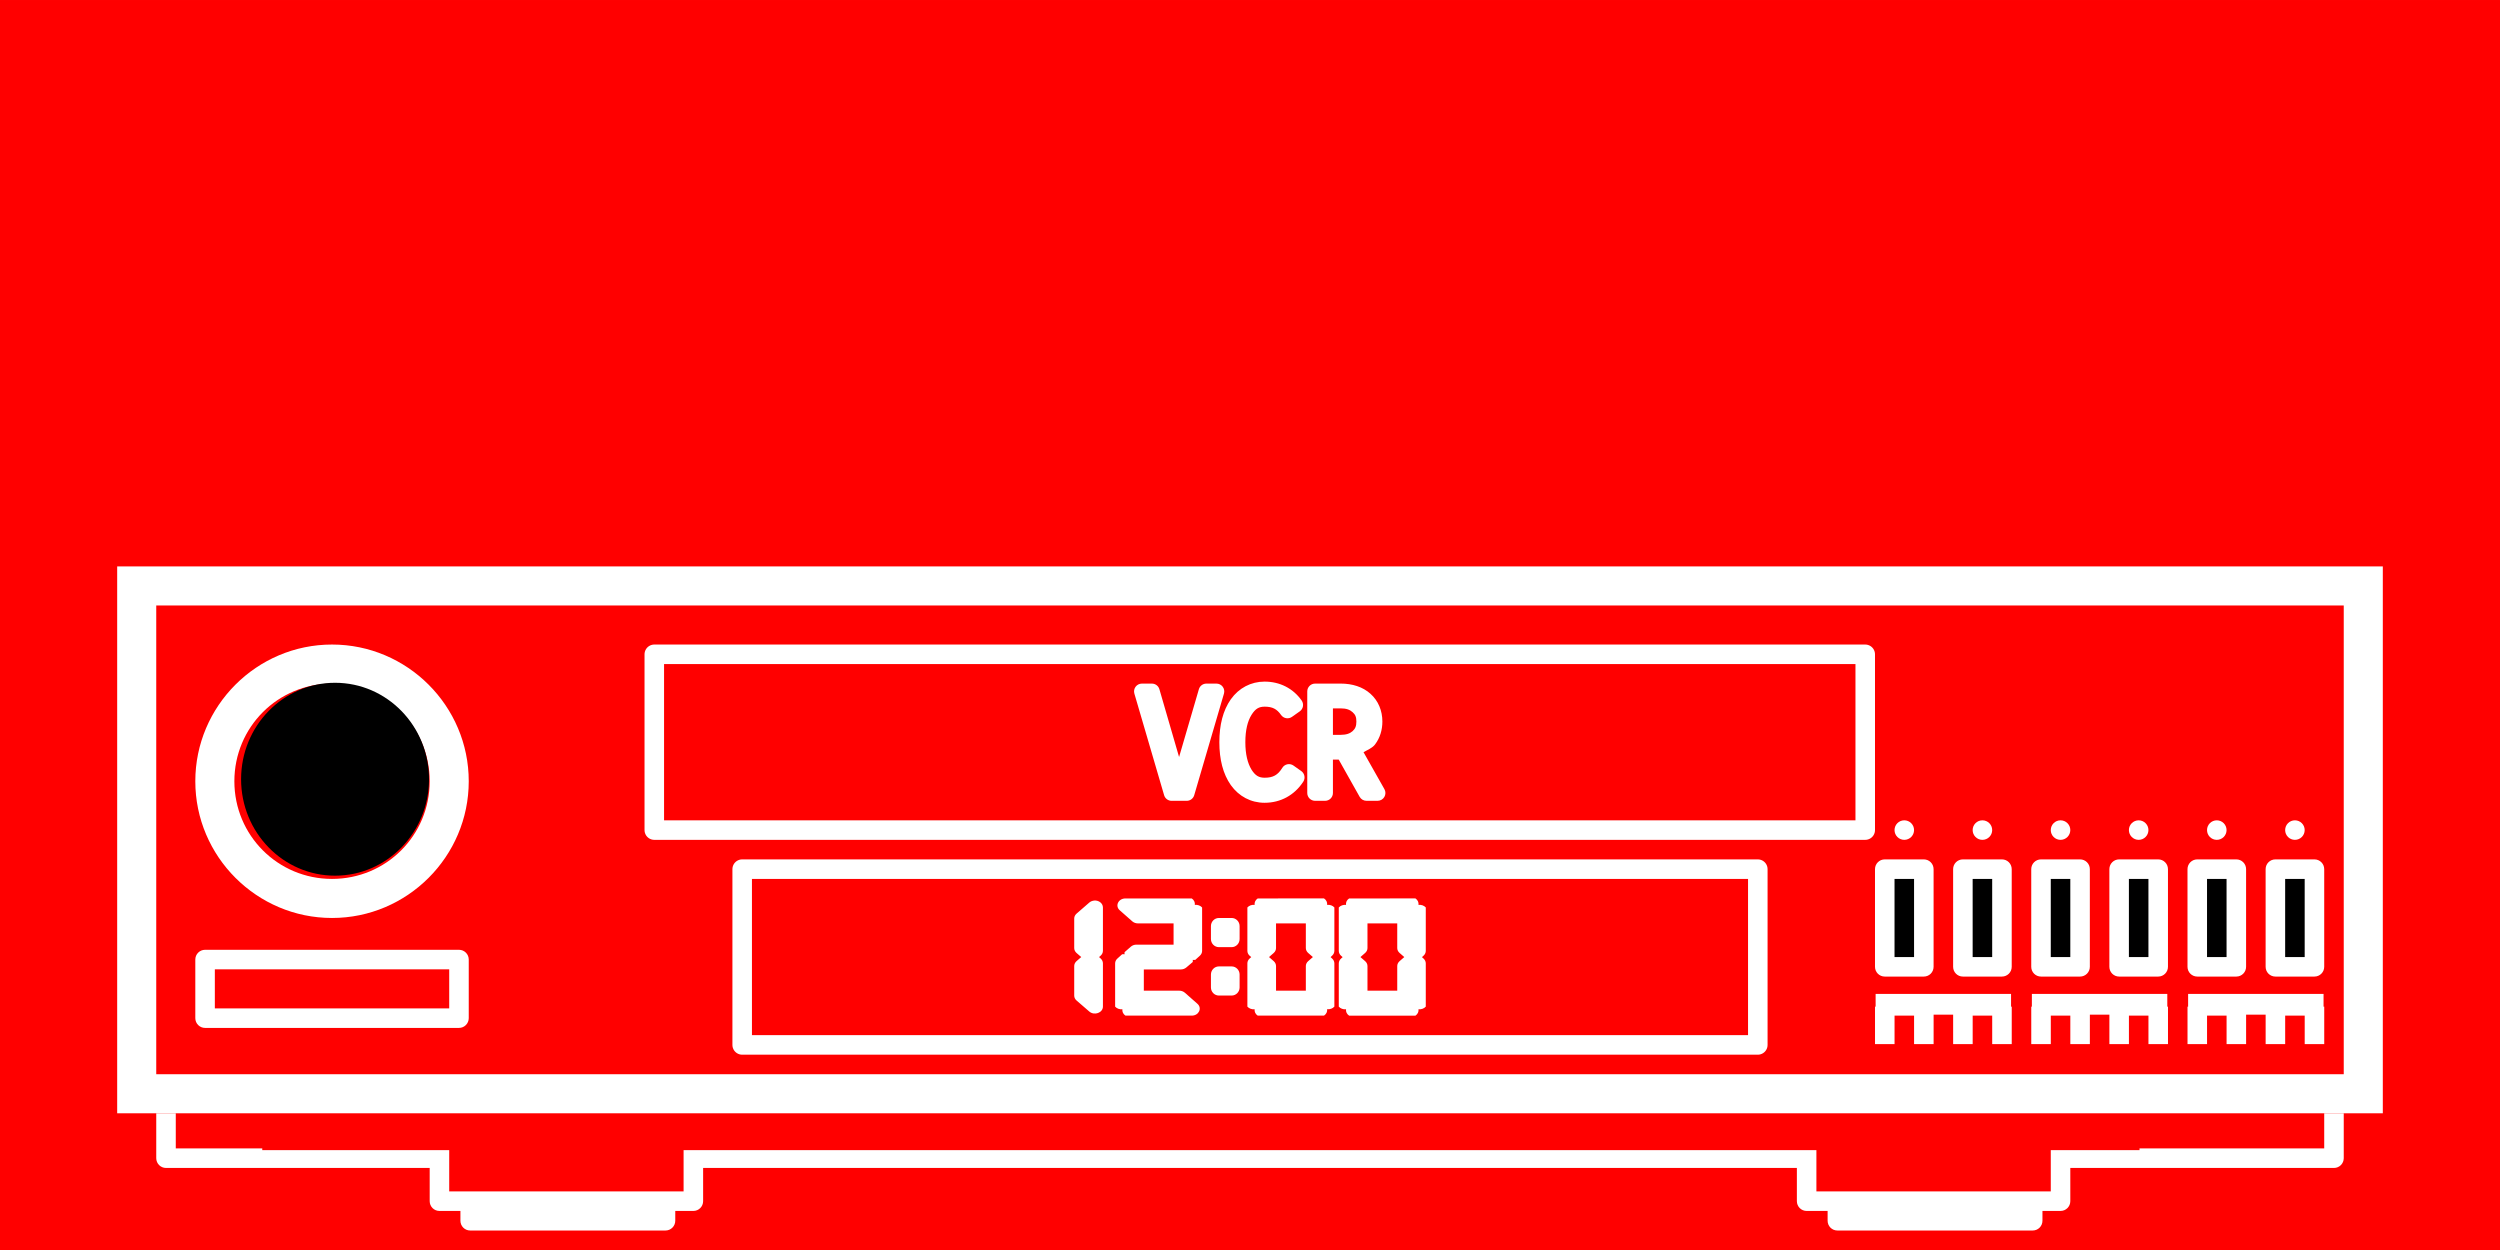
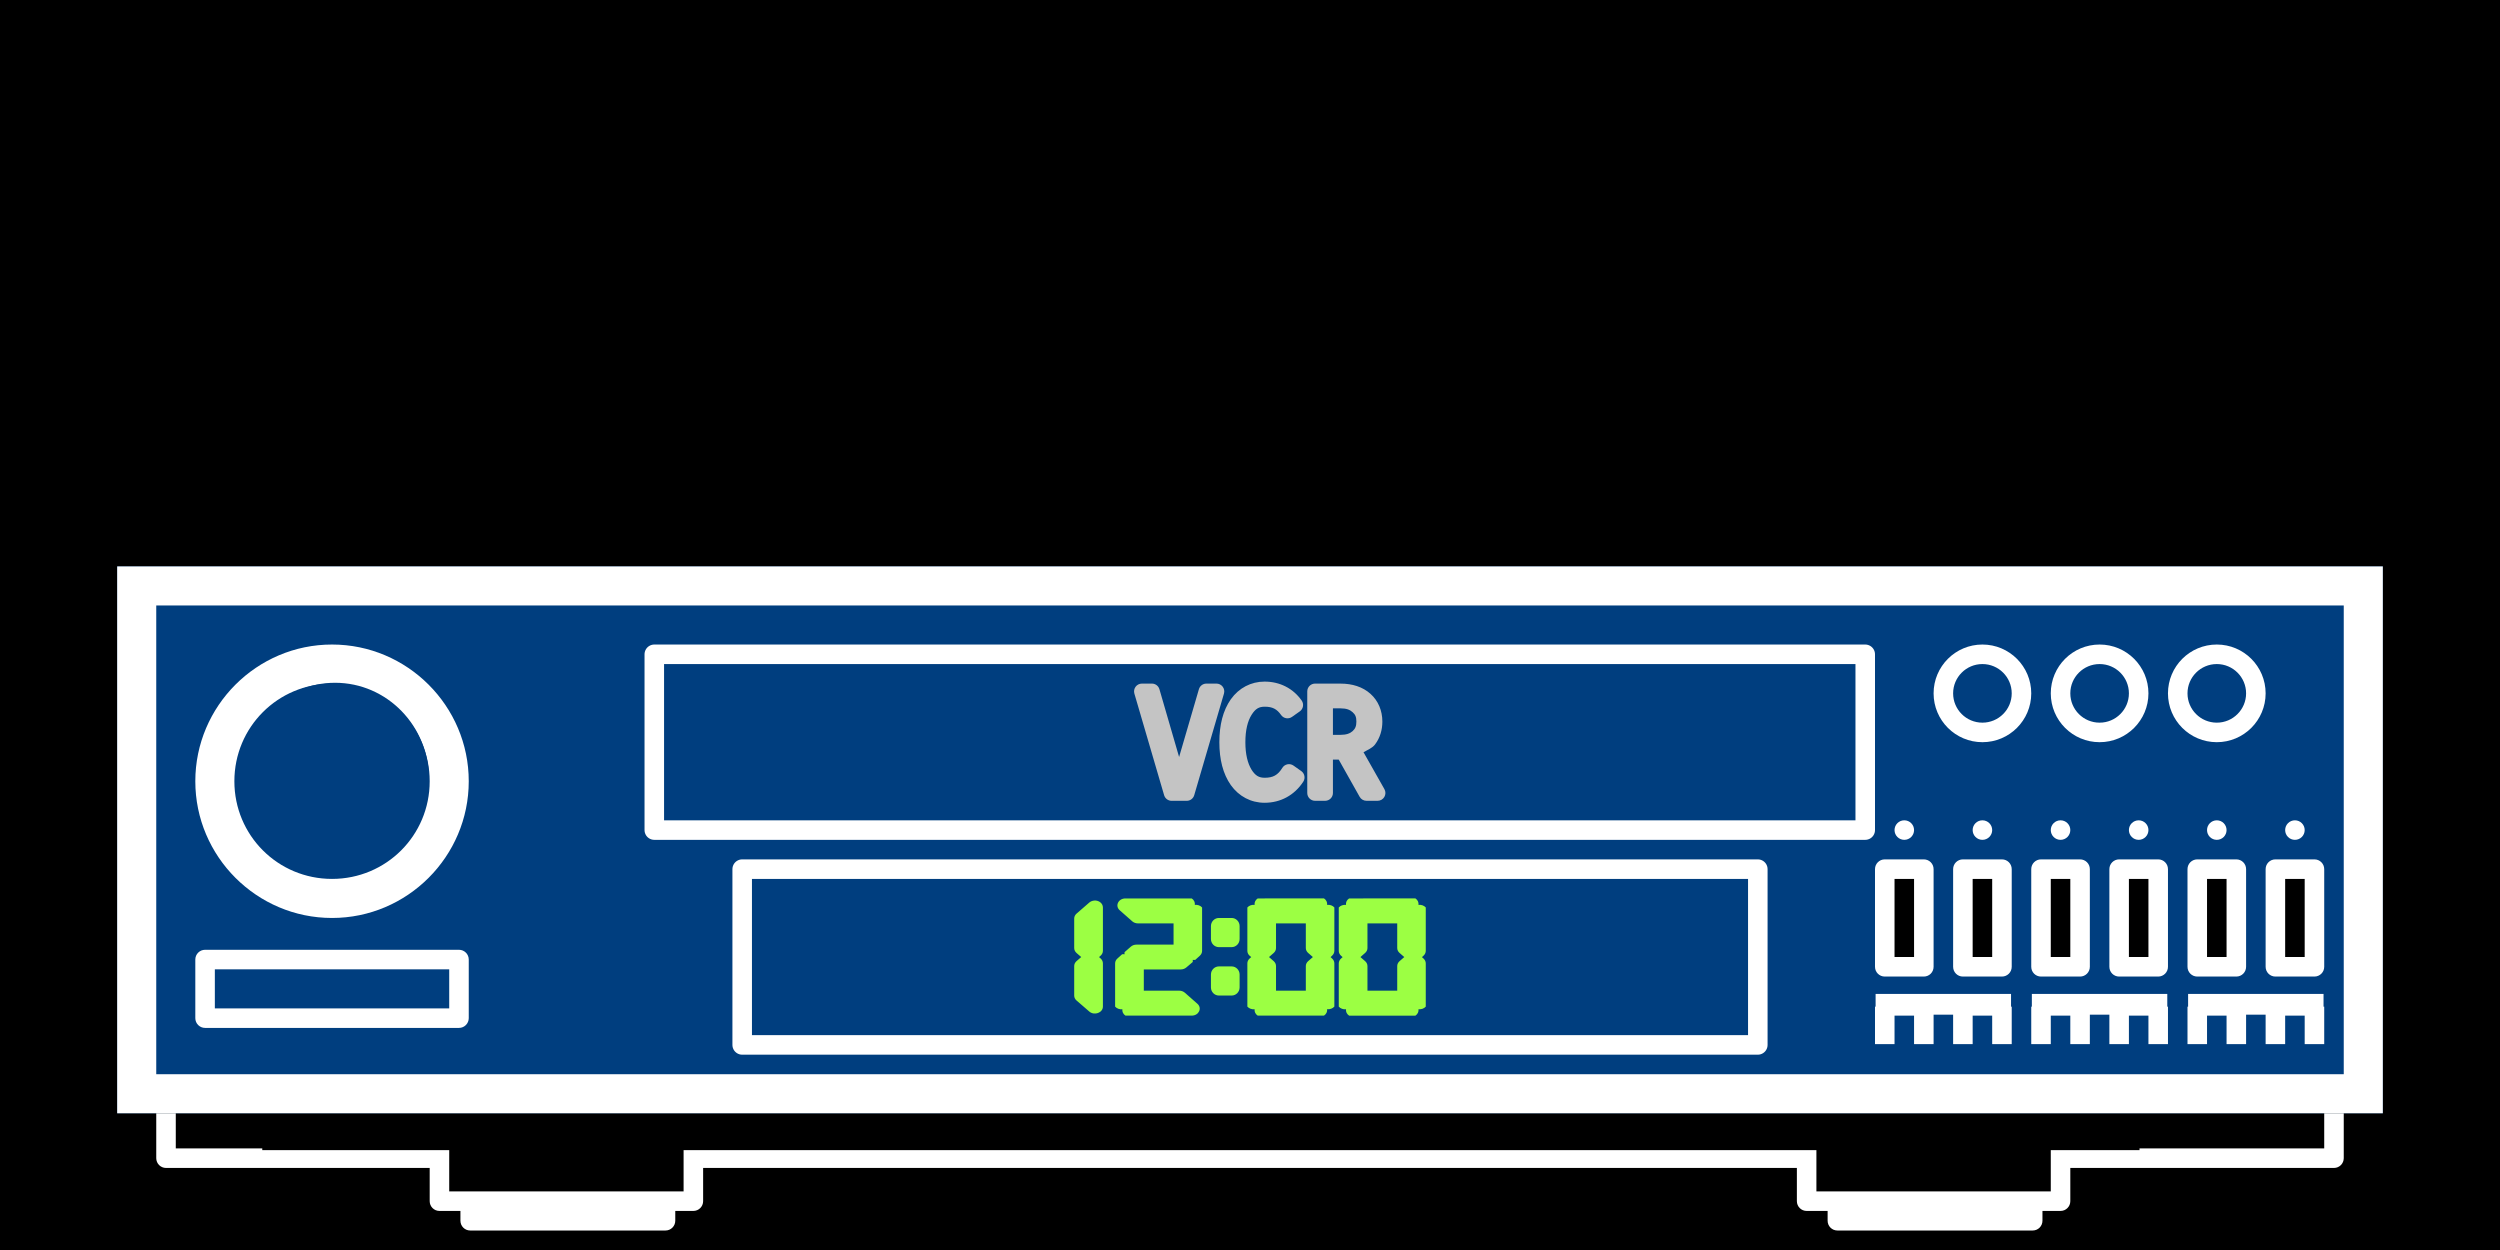
<svg xmlns="http://www.w3.org/2000/svg" version="1.1" id="svg1" width="128" height="64" viewBox="0 0 128 64">
  <defs id="defs1" />
-   <g id="g1" transform="translate(0.2957394,64.32331)">
-     <rect style="fill:#ff0000;fill-opacity:1;stroke:none;stroke-linecap:round;stroke-linejoin:round;stroke-miterlimit:0" id="rect1" width="128" height="64" x="-0.296" y="-64.323" />
-     <path id="rect2" style="fill:#ffffff;fill-opacity:1;stroke:none;stroke-linecap:round;stroke-linejoin:round;stroke-miterlimit:0" d="m 5.704,-35.323 v 28 H 121.704 v -28 z m 2,2 H 119.704 v 24 H 7.704 Z" />
-     <path id="path3" style="baseline-shift:baseline;display:inline;overflow:visible;vector-effect:none;fill:#ffffff;stroke-linecap:round;stroke-linejoin:round;stroke-miterlimit:0;enable-background:accumulate;stop-color:#000000" d="m 16.704,-31.323 c -3.854,0 -7,3.146 -7,7 0,3.854 3.146,7 7,7 3.854,0 7,-3.146 7,-7 0,-3.854 -3.146,-7 -7,-7 z m 0,2 c 2.773,0 5,2.227 5,5 1e-6,2.773 -2.227,5 -5,5 -2.773,0 -5,-2.227 -5,-5 0,-2.773 2.227,-5 5,-5 z m -6.5,13.629 a 0.5,0.5 0 0 0 -0.5,0.5 v 3 a 0.5,0.5 0 0 0 0.5,0.5 h 13 a 0.5,0.5 0 0 0 0.5,-0.5 v -3 a 0.5,0.5 0 0 0 -0.5,-0.5 z m 0.5,1 h 12 v 2 h -12 z" />
-     <rect style="fill:none;fill-opacity:1;stroke:#ffffff;stroke-width:1;stroke-linecap:round;stroke-linejoin:round;stroke-miterlimit:0;stroke-dasharray:none;stroke-opacity:1" id="rect4" width="62" height="9" x="33.204" y="-30.823" />
-     <rect style="fill:none;fill-opacity:1;stroke:#ffffff;stroke-width:1;stroke-linecap:round;stroke-linejoin:round;stroke-miterlimit:0;stroke-dasharray:none;stroke-opacity:1" id="rect5" width="52" height="9" x="37.704" y="-19.823" />
-     <path id="rect6" style="baseline-shift:baseline;display:inline;overflow:visible;vector-effect:none;fill:#ffffff;stroke-linecap:round;stroke-linejoin:round;stroke-miterlimit:0;enable-background:accumulate;stop-color:#000000" d="m 7.704,-7.323 v 2.299 a 0.5,0.5 0 0 0 0.5,0.5 H 21.704 v 1.701 a 0.5,0.5 0 0 0 0.5,0.5 h 1.074 v 0.502 a 0.5,0.5 0 0 0 0.5,0.5 h 10 a 0.5,0.5 0 0 0 0.5,-0.5 V -2.323 h 0.926 a 0.5,0.5 0 0 0 0.5,-0.5 v -1.701 h 56 v 1.701 a 0.5,0.5 0 0 0 0.5,0.5 h 1.074 v 0.502 a 0.5,0.5 0 0 0 0.5,0.5 h 10 a 0.5,0.5 0 0 0 0.5,-0.5 V -2.323 h 0.926 a 0.5,0.5 0 0 0 0.5,-0.5 v -1.701 h 13.5 a 0.5,0.5 0 0 0 0.5,-0.5 V -7.323 h -1 v 1.799 h -9.457 v 0.088 h -4.543 v 2.113 H 92.704 v -2.113 h -58 v 2.113 h -12 v -2.113 h -9.572 v -0.088 H 8.704 V -7.323 Z" />
-     <path id="rect26" style="fill:#000000;fill-opacity:1;stroke:none;stroke-width:0.8;stroke-linecap:square;stroke-linejoin:round;stroke-miterlimit:0;stroke-dasharray:none;stroke-opacity:1" d="m 96.153,-19.722 v 4.727 h 2.039 v -4.727 z m 4,0 v 4.727 h 2.039 v -4.727 z m 4,0 v 4.727 h 2.039 v -4.727 z m 4,0 v 4.727 h 2.039 v -4.727 z m 4,0 v 4.727 h 2.039 v -4.727 z m 4,0 v 4.727 h 2.039 v -4.727 z" />
-     <path id="rect10" style="baseline-shift:baseline;display:inline;overflow:visible;vector-effect:none;fill:#ffffff;stroke-linecap:square;stroke-linejoin:round;stroke-miterlimit:0;enable-background:accumulate;stop-color:#000000" d="m 96.204,-20.323 a 0.5,0.5 0 0 0 -0.5,0.5 v 5 a 0.5,0.5 0 0 0 0.5,0.5 h 2 a 0.5,0.5 0 0 0 0.5,-0.5 v -5 a 0.5,0.5 0 0 0 -0.5,-0.5 z m 4,0 a 0.5,0.5 0 0 0 -0.5,0.5 v 5 a 0.5,0.5 0 0 0 0.5,0.5 h 2 a 0.5,0.5 0 0 0 0.5,-0.5 v -5 a 0.5,0.5 0 0 0 -0.5,-0.5 z m 4,0 a 0.5,0.5 0 0 0 -0.5,0.5 v 5 a 0.5,0.5 0 0 0 0.5,0.5 h 2 a 0.5,0.5 0 0 0 0.5,-0.5 v -5 a 0.5,0.5 0 0 0 -0.5,-0.5 z m 4,0 a 0.5,0.5 0 0 0 -0.5,0.5 v 5 a 0.5,0.5 0 0 0 0.5,0.5 h 2 a 0.5,0.5 0 0 0 0.5,-0.5 v -5 a 0.5,0.5 0 0 0 -0.5,-0.5 z m 4,0 a 0.5,0.5 0 0 0 -0.5,0.5 v 5 a 0.5,0.5 0 0 0 0.5,0.5 h 2 a 0.5,0.5 0 0 0 0.5,-0.5 v -5 a 0.5,0.5 0 0 0 -0.5,-0.5 z m 4,0 a 0.5,0.5 0 0 0 -0.5,0.5 v 5 a 0.5,0.5 0 0 0 0.5,0.5 h 2 a 0.5,0.5 0 0 0 0.5,-0.5 v -5 a 0.5,0.5 0 0 0 -0.5,-0.5 z m -19.5,1 h 1 v 4 h -1 z m 4,0 h 1 v 4 h -1 z m 4,0 h 1 v 4 h -1 z m 4,0 h 1 v 4 h -1 z m 4,0 h 1 v 4 h -1 z m 4,0 h 1 v 4 h -1 z" />
-     <path id="path15" style="baseline-shift:baseline;display:inline;overflow:visible;vector-effect:none;fill:#ffffff;stroke-linecap:square;stroke-linejoin:round;stroke-miterlimit:0;enable-background:accumulate;stop-color:#000000" d="m 95.736,-13.435 v 0.652 h -0.031 v 1.918 h 1 v -1.459 h 1 v 1.459 h 1 v -1.508 h 1 v 1.508 h 1 v -1.459 h 1 v 1.459 h 1 v -1.918 h -0.035 v -0.652 h -0.533 -5.869 z m 8,0 v 0.652 h -0.031 v 1.918 h 1 v -1.459 h 1 v 1.459 h 1 v -1.508 h 1 v 1.508 h 1 v -1.459 h 1 v 1.459 h 1 v -1.918 h -0.035 v -0.652 h -0.533 -5.869 z m 8,0 v 0.652 h -0.031 v 1.918 h 1 v -1.459 h 1 v 1.459 h 1 v -1.508 h 1 v 1.508 h 1 v -1.459 h 1 v 1.459 h 1 v -1.918 h -0.035 v -0.652 h -0.533 -5.869 z" />
-     <path id="level1-onoff" style="fill:#ffffff;fill-opacity:1" d="m 97.204,-22.323 a 0.5,0.5 0 0 0 -0.5,0.5 0.5,0.5 0 0 0 0.5,0.5 0.5,0.5 0 0 0 0.5,-0.5 0.5,0.5 0 0 0 -0.5,-0.5 z m 4,0 a 0.5,0.5 0 0 0 -0.5,0.5 0.5,0.5 0 0 0 0.5,0.5 0.5,0.5 0 0 0 0.5,-0.5 0.5,0.5 0 0 0 -0.5,-0.5 z" />
-     <path id="level2-onoff" style="fill:#ffffff;fill-opacity:{{level2}}" d="m 105.204,-22.323 a 0.5,0.5 0 0 0 -0.5,0.5 0.5,0.5 0 0 0 0.5,0.5 0.5,0.5 0 0 0 0.5,-0.5 0.5,0.5 0 0 0 -0.5,-0.5 z m 4,0 a 0.5,0.5 0 0 0 -0.5,0.5 0.5,0.5 0 0 0 0.5,0.5 0.5,0.5 0 0 0 0.5,-0.5 0.5,0.5 0 0 0 -0.5,-0.5 z" />
-     <path id="level3-onoff" style="fill:#ffffff;fill-opacity:{{level3}}" d="m 113.204,-22.323 a 0.5,0.5 0 0 0 -0.5,0.5 0.5,0.5 0 0 0 0.5,0.5 0.5,0.5 0 0 0 0.5,-0.5 0.5,0.5 0 0 0 -0.5,-0.5 z m 4,0 a 0.5,0.5 0 0 0 -0.5,0.5 0.5,0.5 0 0 0 0.5,0.5 0.5,0.5 0 0 0 0.5,-0.5 0.5,0.5 0 0 0 -0.5,-0.5 z" />
-     <path id="path23" style="font-size:8px;line-height:1.1;font-family:'Lohit Devanagari';-inkscape-font-specification:'Lohit Devanagari';letter-spacing:0px;baseline-shift:baseline;display:inline;overflow:visible;vector-effect:none;fill:#ffffff;stroke-linecap:square;stroke-linejoin:round;stroke-miterlimit:0;enable-background:accumulate;stop-color:#000000" d="m 64.45,-29.425 c -0.695,0 -1.315,0.327 -1.725,0.902 a 0.4,0.4 0 0 0 -0.002,0.002 c -0.404,0.576 -0.588,1.319 -0.588,2.197 0,0.879 0.184,1.623 0.588,2.199 a 0.4,0.4 0 0 0 0.002,0.002 c 0.41,0.575 1.029,0.902 1.725,0.902 0.821,0 1.531,-0.388 1.982,-1.08 a 0.4,0.4 0 0 0 -0.104,-0.545 l -0.398,-0.281 a 0.4,0.4 0 0 0 -0.572,0.117 c -0.227,0.368 -0.473,0.506 -0.9,0.506 -0.293,0 -0.476,-0.1 -0.676,-0.412 v -0.002 c -0.198,-0.322 -0.316,-0.785 -0.316,-1.406 0,-0.622 0.118,-1.081 0.314,-1.396 0.202,-0.322 0.384,-0.422 0.678,-0.422 0.394,0 0.625,0.121 0.836,0.424 a 0.4,0.4 0 0 0 0.559,0.098 l 0.398,-0.281 a 0.4,0.4 0 0 0 0.096,-0.559 c -0.44,-0.623 -1.119,-0.965 -1.896,-0.965 z m -6.281,0.102 a 0.4,0.4 0 0 0 -0.385,0.512 l 1.523,5.203 a 0.4,0.4 0 0 0 0.385,0.287 h 0.773 a 0.4,0.4 0 0 0 0.383,-0.287 l 1.523,-5.203 a 0.4,0.4 0 0 0 -0.383,-0.512 h -0.516 a 0.4,0.4 0 0 0 -0.385,0.287 l -1.014,3.471 -1.008,-3.471 a 0.4,0.4 0 0 0 -0.383,-0.287 z m 8.867,0 a 0.4,0.4 0 0 0 -0.4,0.398 v 5.203 a 0.4,0.4 0 0 0 0.4,0.4 h 0.516 a 0.4,0.4 0 0 0 0.398,-0.4 v -1.709 h 0.297 l 1.072,1.906 a 0.4,0.4 0 0 0 0.35,0.203 h 0.57 a 0.4,0.4 0 0 0 0.348,-0.596 l -1.07,-1.893 c 0.21,-0.124 0.452,-0.21 0.596,-0.404 v -0.002 c 0.246,-0.327 0.369,-0.732 0.369,-1.162 0,-0.559 -0.211,-1.069 -0.611,-1.424 -0.396,-0.355 -0.929,-0.521 -1.529,-0.521 h -0.789 z m 0.914,1.268 h 0.391 c 0.298,0 0.478,0.071 0.613,0.193 a 0.4,0.4 0 0 0 0.004,0.004 c 0.134,0.118 0.193,0.241 0.193,0.48 0,0.237 -0.06,0.367 -0.195,0.49 -0.135,0.118 -0.316,0.189 -0.615,0.189 h -0.391 z" />
-     <ellipse style="fill:#000000;fill-opacity:1;stroke:none;stroke-width:0.8;stroke-linecap:square;stroke-linejoin:round;stroke-miterlimit:0;stroke-dasharray:none;stroke-opacity:1" id="path26" cx="16.859" cy="-24.427" rx="4.811" ry="4.938" />
-     <path id="blink-even" style="fill:#ffffff;fill-opacity:{{blink-even}}" d="m 57.327,-18.323 c -0.364,-5.31e-4 -0.548,0.382 -0.291,0.607 l 0.643,0.567 c 0.077,0.067 0.182,0.104 0.291,0.104 h 1.821 v 1.087 h -1.899 c -0.108,-1.02e-4 -0.212,0.037 -0.289,0.104 l -0.32,0.281 c -0.006,0.036 -0.006,0.073 0,0.109 -0.042,-0.006 -0.085,-0.006 -0.127,0 l -0.242,0.219 c -0.074,0.066 -0.115,0.155 -0.115,0.248 v 2.213 c 0.088,0.099 0.229,0.15 0.371,0.135 -0.017,0.125 0.043,0.25 0.158,0.326 h 3.396 c 0.361,-0.002 0.542,-0.381 0.289,-0.606 l -0.641,-0.565 c -0.077,-0.068 -0.182,-0.107 -0.291,-0.107 h -1.813 v -1.086 h 1.891 c 0.107,-3.45e-4 0.209,-0.037 0.285,-0.102 l 0.328,-0.279 c 0.007,-0.037 0.007,-0.074 0,-0.11 0.044,0.006 0.089,0.005 0.133,-0.002 l 0.234,-0.212 c 0.073,-0.067 0.114,-0.155 0.113,-0.248 v -2.221 c -0.089,-0.098 -0.231,-0.148 -0.373,-0.132 0.019,-0.126 -0.04,-0.252 -0.156,-0.33 z m 6.772,0 c -0.116,0.077 -0.176,0.202 -0.158,0.328 -0.142,-0.015 -0.283,0.036 -0.371,0.134 v 2.221 c -4.02e-4,0.095 0.042,0.186 0.119,0.253 l 0.078,0.067 -0.084,0.075 c -0.073,0.067 -0.114,0.155 -0.113,0.248 v 2.213 c 0.088,0.099 0.229,0.15 0.371,0.135 -0.017,0.125 0.043,0.25 0.158,0.326 h 3.394 c 0.117,-0.077 0.178,-0.202 0.16,-0.328 0.142,0.015 0.283,-0.036 0.371,-0.134 v -2.213 c 3.7e-5,-0.09 -0.039,-0.177 -0.109,-0.243 l -0.084,-0.079 0.078,-0.074 c 0.074,-0.066 0.115,-0.155 0.115,-0.248 v -2.221 c -0.089,-0.097 -0.229,-0.147 -0.371,-0.132 0.018,-0.127 -0.043,-0.253 -0.16,-0.33 z m 4.68,0 c -0.117,0.077 -0.177,0.203 -0.158,0.33 -0.142,-0.015 -0.282,0.035 -0.371,0.132 v 2.221 c -4.03e-4,0.095 0.042,0.186 0.119,0.253 l 0.078,0.069 -0.082,0.074 c -0.074,0.066 -0.115,0.155 -0.115,0.248 v 2.213 c 0.088,0.099 0.229,0.15 0.371,0.135 -0.017,0.125 0.043,0.25 0.158,0.326 h 3.396 c 0.115,-0.077 0.175,-0.202 0.156,-0.328 0.143,0.016 0.284,-0.035 0.373,-0.134 v -2.213 c 3.8e-5,-0.09 -0.039,-0.177 -0.109,-0.243 l -0.086,-0.079 0.082,-0.074 c 0.073,-0.067 0.114,-0.155 0.113,-0.248 v -2.221 c -0.089,-0.098 -0.231,-0.148 -0.373,-0.132 0.019,-0.126 -0.04,-0.252 -0.156,-0.33 z m -13.053,0.109 c -0.094,0.008 -0.183,0.044 -0.25,0.102 l -0.653,0.567 c -0.076,0.067 -0.119,0.157 -0.119,0.251 v 1.512 c 1.06e-4,0.094 0.043,0.184 0.119,0.251 l 0.24,0.209 -0.24,0.209 c -0.076,0.067 -0.119,0.157 -0.119,0.251 v 1.51 c -9.16e-4,0.095 0.042,0.187 0.119,0.254 l 0.653,0.565 c 0.258,0.223 0.697,0.064 0.698,-0.253 v -2.213 c -6.8e-5,-0.092 -0.041,-0.181 -0.115,-0.248 l -0.084,-0.075 0.078,-0.067 c 0.077,-0.067 0.121,-0.158 0.121,-0.253 v -2.221 c -0.001,-0.209 -0.208,-0.372 -0.447,-0.353 z m 9.311,1.169 h 1.526 v 1.263 c 6.25e-4,0.094 0.044,0.185 0.121,0.251 l 0.24,0.209 -0.24,0.209 c -0.077,0.066 -0.121,0.157 -0.121,0.251 v 1.261 h -1.526 v -1.261 c -1.07e-4,-0.094 -0.043,-0.184 -0.119,-0.251 l -0.24,-0.209 0.24,-0.209 c 0.076,-0.067 0.119,-0.157 0.119,-0.251 z m 4.682,0 h 1.524 v 1.263 c 6.24e-4,0.094 0.044,0.185 0.121,0.251 l 0.24,0.209 -0.24,0.209 c -0.077,0.066 -0.121,0.157 -0.121,0.251 v 1.261 h -1.524 v -1.261 c -6.24e-4,-0.094 -0.044,-0.185 -0.121,-0.251 l -0.24,-0.209 0.24,-0.209 c 0.077,-0.066 0.121,-0.157 0.121,-0.251 z" />
-     <path id="path32" style="font-size:9.625px;line-height:1.1;font-family:DS-Digital;-inkscape-font-specification:DS-Digital;letter-spacing:0px;baseline-shift:baseline;display:inline;overflow:visible;vector-effect:none;fill:#ffffff;fill-opacity:1;stroke-linecap:square;stroke-linejoin:round;stroke-miterlimit:0;enable-background:accumulate;stop-color:#000000" d="m 62.112,-17.323 c -0.225,5.41e-4 -0.407,0.185 -0.408,0.414 v 0.662 c -0.001,0.23 0.182,0.417 0.408,0.418 h 0.65 c 0.227,5.56e-4 0.411,-0.187 0.41,-0.418 v -0.662 c -10e-4,-0.229 -0.185,-0.415 -0.41,-0.414 z m 0,2.48 c -0.226,5.45e-4 -0.408,0.187 -0.408,0.416 v 0.662 c 9.99e-4,0.229 0.183,0.414 0.408,0.414 h 0.65 c 0.226,5.52e-4 0.409,-0.185 0.41,-0.414 v -0.662 c 5.7e-5,-0.23 -0.184,-0.417 -0.41,-0.416 z" />
-   </g>
+   <rect style="fill:#000000;fill-opacity:1;stroke:none;stroke-linecap:round;stroke-linejoin:round;stroke-miterlimit:0" id="rect1" width="128" height="64" x="-2.1100617e-09" y="1.4794922e-07" />
+   <path id="path1" style="fill:#003e7f;fill-opacity:1;stroke:none;stroke-linecap:round;stroke-linejoin:round;stroke-miterlimit:0" d="M 6,29 V 57 H 122 V 29 Z" />
+   <path id="rect2" style="fill:#ffffff;fill-opacity:1;stroke:none;stroke-linecap:round;stroke-linejoin:round;stroke-miterlimit:0" d="M 6,29 V 57 H 122 V 29 Z m 2,2 H 120 V 55 H 8 Z" />
+   <path id="path3" style="baseline-shift:baseline;display:inline;overflow:visible;vector-effect:none;fill:#ffffff;stroke-linecap:round;stroke-linejoin:round;stroke-miterlimit:0;enable-background:accumulate;stop-color:#000000" d="m 17,33 c -3.854,0 -7,3.146 -7,7 0,3.854 3.146,7 7,7 3.854,0 7,-3.146 7,-7 0,-3.854 -3.146,-7 -7,-7 z m 0,2 c 2.773,0 5,2.227 5,5 1e-6,2.773 -2.227,5 -5,5 -2.773,0 -5,-2.227 -5,-5 0,-2.773 2.227,-5 5,-5 z m -6.5,13.629 a 0.5,0.5 0 0 0 -0.5,0.5 v 3 a 0.5,0.5 0 0 0 0.5,0.5 h 13 a 0.5,0.5 0 0 0 0.5,-0.5 v -3 a 0.5,0.5 0 0 0 -0.5,-0.5 z m 0.5,1 h 12 v 2 H 11 Z" />
+   <rect style="fill:none;fill-opacity:1;stroke:#ffffff;stroke-width:1;stroke-linecap:round;stroke-linejoin:round;stroke-miterlimit:0;stroke-dasharray:none;stroke-opacity:1" id="rect4" width="62" height="9" x="33.5" y="33.5" />
+   <rect style="fill:none;fill-opacity:1;stroke:#ffffff;stroke-width:1;stroke-linecap:round;stroke-linejoin:round;stroke-miterlimit:0;stroke-dasharray:none;stroke-opacity:1" id="rect5" width="52" height="9" x="38" y="44.5" />
+   <path id="rect6" style="baseline-shift:baseline;display:inline;overflow:visible;vector-effect:none;fill:#ffffff;stroke-linecap:round;stroke-linejoin:round;stroke-miterlimit:0;enable-background:accumulate;stop-color:#000000" d="m 8,57 v 2.299 a 0.5,0.5 0 0 0 0.5,0.5 H 22 V 61.5 a 0.5,0.5 0 0 0 0.5,0.5 h 1.074 v 0.502 a 0.5,0.5 0 0 0 0.5,0.5 h 10 a 0.5,0.5 0 0 0 0.5,-0.5 V 62 H 35.5 A 0.5,0.5 0 0 0 36,61.5 V 59.799 H 92 V 61.5 a 0.5,0.5 0 0 0 0.5,0.5 h 1.074 v 0.502 a 0.5,0.5 0 0 0 0.5,0.5 h 10 a 0.5,0.5 0 0 0 0.5,-0.5 V 62 H 105.5 a 0.5,0.5 0 0 0 0.5,-0.5 v -1.701 h 13.5 a 0.5,0.5 0 0 0 0.5,-0.5 V 57 h -1 v 1.799 h -9.457 v 0.088 H 105 V 61 H 93 V 58.887 H 35 V 61 H 23 v -2.113 h -9.572 v -0.088 H 9 V 57 Z" />
+   <path id="rect26" style="fill:#000000;fill-opacity:1;stroke:none;stroke-width:0.8;stroke-linecap:square;stroke-linejoin:round;stroke-miterlimit:0;stroke-dasharray:none;stroke-opacity:1" d="m 96.449,44.602 v 4.727 h 2.039 v -4.727 z m 4,0 v 4.727 h 2.039 v -4.727 z m 4,0 v 4.727 h 2.039 v -4.727 z m 4,0 v 4.727 h 2.039 v -4.727 z m 4,0 v 4.727 h 2.039 v -4.727 z m 4,0 v 4.727 h 2.039 v -4.727 z" />
+   <path id="rect10" style="baseline-shift:baseline;display:inline;overflow:visible;vector-effect:none;fill:#ffffff;stroke-linecap:square;stroke-linejoin:round;stroke-miterlimit:0;enable-background:accumulate;stop-color:#000000" d="M 96.5,44 A 0.5,0.5 0 0 0 96,44.5 v 5 a 0.5,0.5 0 0 0 0.5,0.5 h 2 A 0.5,0.5 0 0 0 99,49.5 v -5 A 0.5,0.5 0 0 0 98.5,44 Z m 4,0 a 0.5,0.5 0 0 0 -0.5,0.5 v 5 a 0.5,0.5 0 0 0 0.5,0.5 h 2 a 0.5,0.5 0 0 0 0.5,-0.5 v -5 A 0.5,0.5 0 0 0 102.5,44 Z m 4,0 a 0.5,0.5 0 0 0 -0.5,0.5 v 5 a 0.5,0.5 0 0 0 0.5,0.5 h 2 a 0.5,0.5 0 0 0 0.5,-0.5 v -5 A 0.5,0.5 0 0 0 106.5,44 Z m 4,0 a 0.5,0.5 0 0 0 -0.5,0.5 v 5 a 0.5,0.5 0 0 0 0.5,0.5 h 2 a 0.5,0.5 0 0 0 0.5,-0.5 v -5 A 0.5,0.5 0 0 0 110.5,44 Z m 4,0 a 0.5,0.5 0 0 0 -0.5,0.5 v 5 a 0.5,0.5 0 0 0 0.5,0.5 h 2 a 0.5,0.5 0 0 0 0.5,-0.5 v -5 A 0.5,0.5 0 0 0 114.5,44 Z m 4,0 a 0.5,0.5 0 0 0 -0.5,0.5 v 5 a 0.5,0.5 0 0 0 0.5,0.5 h 2 a 0.5,0.5 0 0 0 0.5,-0.5 v -5 A 0.5,0.5 0 0 0 118.5,44 Z M 97,45 h 1 v 4 h -1 z m 4,0 h 1 v 4 h -1 z m 4,0 h 1 v 4 h -1 z m 4,0 h 1 v 4 h -1 z m 4,0 h 1 v 4 h -1 z m 4,0 h 1 v 4 h -1 z" />
+   <path id="path15" style="baseline-shift:baseline;display:inline;overflow:visible;vector-effect:none;fill:#ffffff;stroke-linecap:square;stroke-linejoin:round;stroke-miterlimit:0;enable-background:accumulate;stop-color:#000000" d="m 96.031,50.889 v 0.652 H 96 v 1.918 h 1 V 52 h 1 v 1.459 h 1 v -1.508 h 1 v 1.508 h 1 V 52 h 1 v 1.459 h 1 v -1.918 h -0.035 v -0.652 h -0.533 -5.869 z m 8,0 v 0.652 h -0.031 v 1.918 h 1 V 52 h 1 v 1.459 h 1 v -1.508 h 1 v 1.508 h 1 V 52 h 1 v 1.459 h 1 v -1.918 h -0.035 v -0.652 h -0.533 -5.869 z m 8,0 v 0.652 h -0.031 v 1.918 h 1 V 52 h 1 v 1.459 h 1 v -1.508 h 1 v 1.508 h 1 V 52 h 1 v 1.459 h 1 v -1.918 h -0.035 v -0.652 h -0.533 -5.869 z" />
+   <path id="level1-onoff" style="fill:#ffffff;fill-opacity:1" d="M 97.5,42 A 0.5,0.5 0 0 0 97,42.5 0.5,0.5 0 0 0 97.5,43 0.5,0.5 0 0 0 98,42.5 0.5,0.5 0 0 0 97.5,42 Z m 4,0 a 0.5,0.5 0 0 0 -0.5,0.5 0.5,0.5 0 0 0 0.5,0.5 0.5,0.5 0 0 0 0.5,-0.5 0.5,0.5 0 0 0 -0.5,-0.5 z" />
+   <path id="level2-onoff" style="fill:#ffffff" d="m 105.5,42 a 0.5,0.5 0 0 0 -0.5,0.5 0.5,0.5 0 0 0 0.5,0.5 0.5,0.5 0 0 0 0.5,-0.5 0.5,0.5 0 0 0 -0.5,-0.5 z m 4,0 a 0.5,0.5 0 0 0 -0.5,0.5 0.5,0.5 0 0 0 0.5,0.5 0.5,0.5 0 0 0 0.5,-0.5 0.5,0.5 0 0 0 -0.5,-0.5 z" />
+   <path id="level3-onoff" style="fill:#ffffff" d="m 113.5,42 a 0.5,0.5 0 0 0 -0.5,0.5 0.5,0.5 0 0 0 0.5,0.5 0.5,0.5 0 0 0 0.5,-0.5 0.5,0.5 0 0 0 -0.5,-0.5 z m 4,0 a 0.5,0.5 0 0 0 -0.5,0.5 0.5,0.5 0 0 0 0.5,0.5 0.5,0.5 0 0 0 0.5,-0.5 0.5,0.5 0 0 0 -0.5,-0.5 z" />
+   <path id="path23" style="font-size:8px;line-height:1.1;font-family:'Lohit Devanagari';-inkscape-font-specification:'Lohit Devanagari';letter-spacing:0px;baseline-shift:baseline;display:inline;overflow:visible;vector-effect:none;fill:#c4c4c4;stroke-linecap:square;stroke-linejoin:round;stroke-miterlimit:0;enable-background:accumulate;stop-color:#000000;fill-opacity:1" d="m 64.746,34.898 c -0.695,0 -1.315,0.327 -1.725,0.902 a 0.4,0.4 0 0 0 -0.002,0.002 c -0.404,0.576 -0.588,1.319 -0.588,2.197 0,0.879 0.184,1.623 0.588,2.199 a 0.4,0.4 0 0 0 0.002,0.002 c 0.41,0.575 1.029,0.902 1.725,0.902 0.821,0 1.531,-0.388 1.982,-1.08 A 0.4,0.4 0 0 0 66.625,39.479 l -0.398,-0.281 a 0.4,0.4 0 0 0 -0.572,0.117 c -0.227,0.368 -0.473,0.506 -0.9,0.506 -0.293,0 -0.476,-0.1 -0.676,-0.412 v -0.002 c -0.198,-0.322 -0.316,-0.785 -0.316,-1.406 0,-0.622 0.118,-1.081 0.314,-1.396 0.202,-0.322 0.384,-0.422 0.678,-0.422 0.394,0 0.625,0.121 0.836,0.424 a 0.4,0.4 0 0 0 0.559,0.098 l 0.398,-0.281 a 0.4,0.4 0 0 0 0.096,-0.559 C 66.203,35.24 65.523,34.898 64.746,34.898 Z M 58.465,35 a 0.4,0.4 0 0 0 -0.385,0.512 l 1.523,5.203 a 0.4,0.4 0 0 0 0.385,0.287 h 0.773 a 0.4,0.4 0 0 0 0.383,-0.287 l 1.523,-5.203 A 0.4,0.4 0 0 0 62.285,35 h -0.516 a 0.4,0.4 0 0 0 -0.385,0.287 l -1.014,3.471 -1.008,-3.471 A 0.4,0.4 0 0 0 58.98,35 Z m 8.867,0 a 0.4,0.4 0 0 0 -0.4,0.398 v 5.203 a 0.4,0.4 0 0 0 0.4,0.4 h 0.516 a 0.4,0.4 0 0 0 0.398,-0.4 v -1.709 h 0.297 l 1.072,1.906 a 0.4,0.4 0 0 0 0.35,0.203 h 0.57 A 0.4,0.4 0 0 0 70.883,40.406 L 69.812,38.514 c 0.21,-0.124 0.452,-0.21 0.596,-0.404 v -0.002 c 0.246,-0.327 0.369,-0.732 0.369,-1.162 0,-0.559 -0.211,-1.069 -0.611,-1.424 -0.396,-0.355 -0.929,-0.521 -1.529,-0.521 h -0.789 z m 0.914,1.268 h 0.391 c 0.298,0 0.478,0.071 0.613,0.193 a 0.4,0.4 0 0 0 0.004,0.004 c 0.134,0.118 0.193,0.241 0.193,0.48 0,0.237 -0.06,0.367 -0.195,0.49 -0.135,0.118 -0.316,0.189 -0.615,0.189 h -0.391 z" />
+   <ellipse style="fill:#003e7f;fill-opacity:1;stroke:none;stroke-width:0.8;stroke-linecap:square;stroke-linejoin:round;stroke-miterlimit:0;stroke-dasharray:none;stroke-opacity:1" id="path26" cx="17.155" cy="39.896" rx="4.811" ry="4.938" />
+   <path id="blink-even" style="fill:#9cff43;fill-opacity:1" d="m 57.622,46 c -0.364,-5.31e-4 -0.548,0.382 -0.291,0.607 l 0.643,0.567 c 0.077,0.067 0.182,0.104 0.291,0.104 h 1.821 v 1.087 h -1.899 c -0.108,-1.02e-4 -0.212,0.037 -0.289,0.104 l -0.32,0.281 c -0.006,0.036 -0.006,0.073 0,0.109 -0.042,-0.006 -0.085,-0.006 -0.127,0 l -0.242,0.219 c -0.074,0.066 -0.115,0.155 -0.115,0.248 v 2.213 c 0.088,0.099 0.229,0.15 0.371,0.135 -0.017,0.125 0.043,0.25 0.158,0.326 h 3.396 c 0.361,-0.002 0.542,-0.381 0.289,-0.606 L 60.667,50.829 c -0.077,-0.068 -0.182,-0.107 -0.291,-0.107 h -1.813 v -1.086 h 1.891 c 0.107,-3.45e-4 0.209,-0.037 0.285,-0.102 l 0.328,-0.279 c 0.007,-0.037 0.007,-0.074 0,-0.11 0.044,0.006 0.089,0.005 0.133,-0.002 l 0.234,-0.212 c 0.073,-0.067 0.114,-0.155 0.113,-0.248 V 46.462 C 61.459,46.364 61.317,46.314 61.175,46.33 61.194,46.203 61.134,46.078 61.018,46 Z m 6.772,0 c -0.116,0.077 -0.176,0.202 -0.158,0.328 -0.142,-0.015 -0.283,0.036 -0.371,0.134 v 2.221 c -4.02e-4,0.095 0.042,0.186 0.119,0.253 l 0.078,0.067 -0.084,0.075 c -0.073,0.067 -0.114,0.155 -0.113,0.248 v 2.213 c 0.088,0.099 0.229,0.15 0.371,0.135 -0.017,0.125 0.043,0.25 0.158,0.326 h 3.394 c 0.117,-0.077 0.178,-0.202 0.16,-0.328 0.142,0.015 0.283,-0.036 0.371,-0.134 v -2.213 c 3.7e-5,-0.09 -0.039,-0.177 -0.109,-0.243 l -0.084,-0.079 0.078,-0.074 c 0.074,-0.066 0.115,-0.155 0.115,-0.248 v -2.221 c -0.089,-0.097 -0.229,-0.147 -0.371,-0.132 0.018,-0.127 -0.043,-0.253 -0.16,-0.33 z m 4.68,0 c -0.117,0.077 -0.177,0.203 -0.158,0.33 -0.142,-0.015 -0.282,0.035 -0.371,0.132 v 2.221 c -4.03e-4,0.095 0.042,0.186 0.119,0.253 l 0.078,0.069 -0.082,0.074 c -0.074,0.066 -0.115,0.155 -0.115,0.248 v 2.213 c 0.088,0.099 0.229,0.15 0.371,0.135 -0.017,0.125 0.043,0.25 0.158,0.326 h 3.396 c 0.115,-0.077 0.175,-0.202 0.156,-0.328 0.143,0.016 0.284,-0.035 0.373,-0.134 v -2.213 c 3.8e-5,-0.09 -0.039,-0.177 -0.109,-0.243 l -0.086,-0.079 0.082,-0.074 c 0.073,-0.067 0.114,-0.155 0.113,-0.248 v -2.221 c -0.089,-0.098 -0.231,-0.148 -0.373,-0.132 0.019,-0.126 -0.04,-0.252 -0.156,-0.33 z m -13.053,0.109 c -0.094,0.008 -0.183,0.044 -0.25,0.102 l -0.653,0.567 c -0.076,0.067 -0.119,0.157 -0.119,0.251 v 1.512 c 1.06e-4,0.094 0.043,0.184 0.119,0.251 l 0.24,0.209 -0.24,0.209 c -0.076,0.067 -0.119,0.157 -0.119,0.251 v 1.51 c -9.16e-4,0.095 0.042,0.187 0.119,0.254 l 0.653,0.565 c 0.258,0.223 0.697,0.064 0.698,-0.253 v -2.213 c -6.8e-5,-0.092 -0.041,-0.181 -0.115,-0.248 l -0.084,-0.075 0.078,-0.067 c 0.077,-0.067 0.121,-0.158 0.121,-0.253 v -2.221 c -0.001,-0.209 -0.208,-0.372 -0.447,-0.353 z m 9.311,1.169 h 1.526 v 1.263 c 6.25e-4,0.094 0.044,0.185 0.121,0.251 l 0.24,0.209 -0.24,0.209 c -0.077,0.066 -0.121,0.157 -0.121,0.251 v 1.261 h -1.526 v -1.261 c -1.07e-4,-0.094 -0.043,-0.184 -0.119,-0.251 l -0.24,-0.209 0.24,-0.209 c 0.076,-0.067 0.119,-0.157 0.119,-0.251 z m 4.682,0 h 1.524 v 1.263 c 6.24e-4,0.094 0.044,0.185 0.121,0.251 l 0.24,0.209 -0.24,0.209 c -0.077,0.066 -0.121,0.157 -0.121,0.251 v 1.261 h -1.524 v -1.261 c -6.24e-4,-0.094 -0.044,-0.185 -0.121,-0.251 l -0.24,-0.209 0.24,-0.209 c 0.077,-0.066 0.121,-0.157 0.121,-0.251 z" />
+   <path id="path32" style="font-size:9.625px;line-height:1.1;font-family:DS-Digital;-inkscape-font-specification:DS-Digital;letter-spacing:0px;baseline-shift:baseline;display:inline;overflow:visible;vector-effect:none;fill:#9cff43;fill-opacity:1;stroke-linecap:square;stroke-linejoin:round;stroke-miterlimit:0;enable-background:accumulate;stop-color:#000000" d="m 62.408,47 c -0.225,5.41e-4 -0.407,0.185 -0.408,0.414 v 0.662 c -0.001,0.23 0.182,0.417 0.408,0.418 h 0.65 c 0.227,5.56e-4 0.411,-0.187 0.41,-0.418 v -0.662 c -10e-4,-0.229 -0.185,-0.415 -0.41,-0.414 z m 0,2.48 c -0.226,5.45e-4 -0.408,0.187 -0.408,0.416 v 0.662 c 9.99e-4,0.229 0.183,0.414 0.408,0.414 h 0.65 c 0.226,5.52e-4 0.409,-0.185 0.41,-0.414 v -0.662 c 5.7e-5,-0.23 -0.184,-0.417 -0.41,-0.416 z" />
+   <circle style="fill:none;fill-opacity:1;stroke:#ffffff;stroke-linecap:square;stroke-opacity:1" id="path2" cx="101.5" cy="35.5" r="2" />
+   <circle style="fill:none;fill-opacity:1;stroke:#ffffff;stroke-linecap:square;stroke-opacity:1" id="circle2" cx="107.5" cy="35.5" r="2" />
+   <circle style="fill:none;fill-opacity:1;stroke:#ffffff;stroke-linecap:square;stroke-opacity:1" id="circle3" cx="113.5" cy="35.5" r="2" />
</svg>
